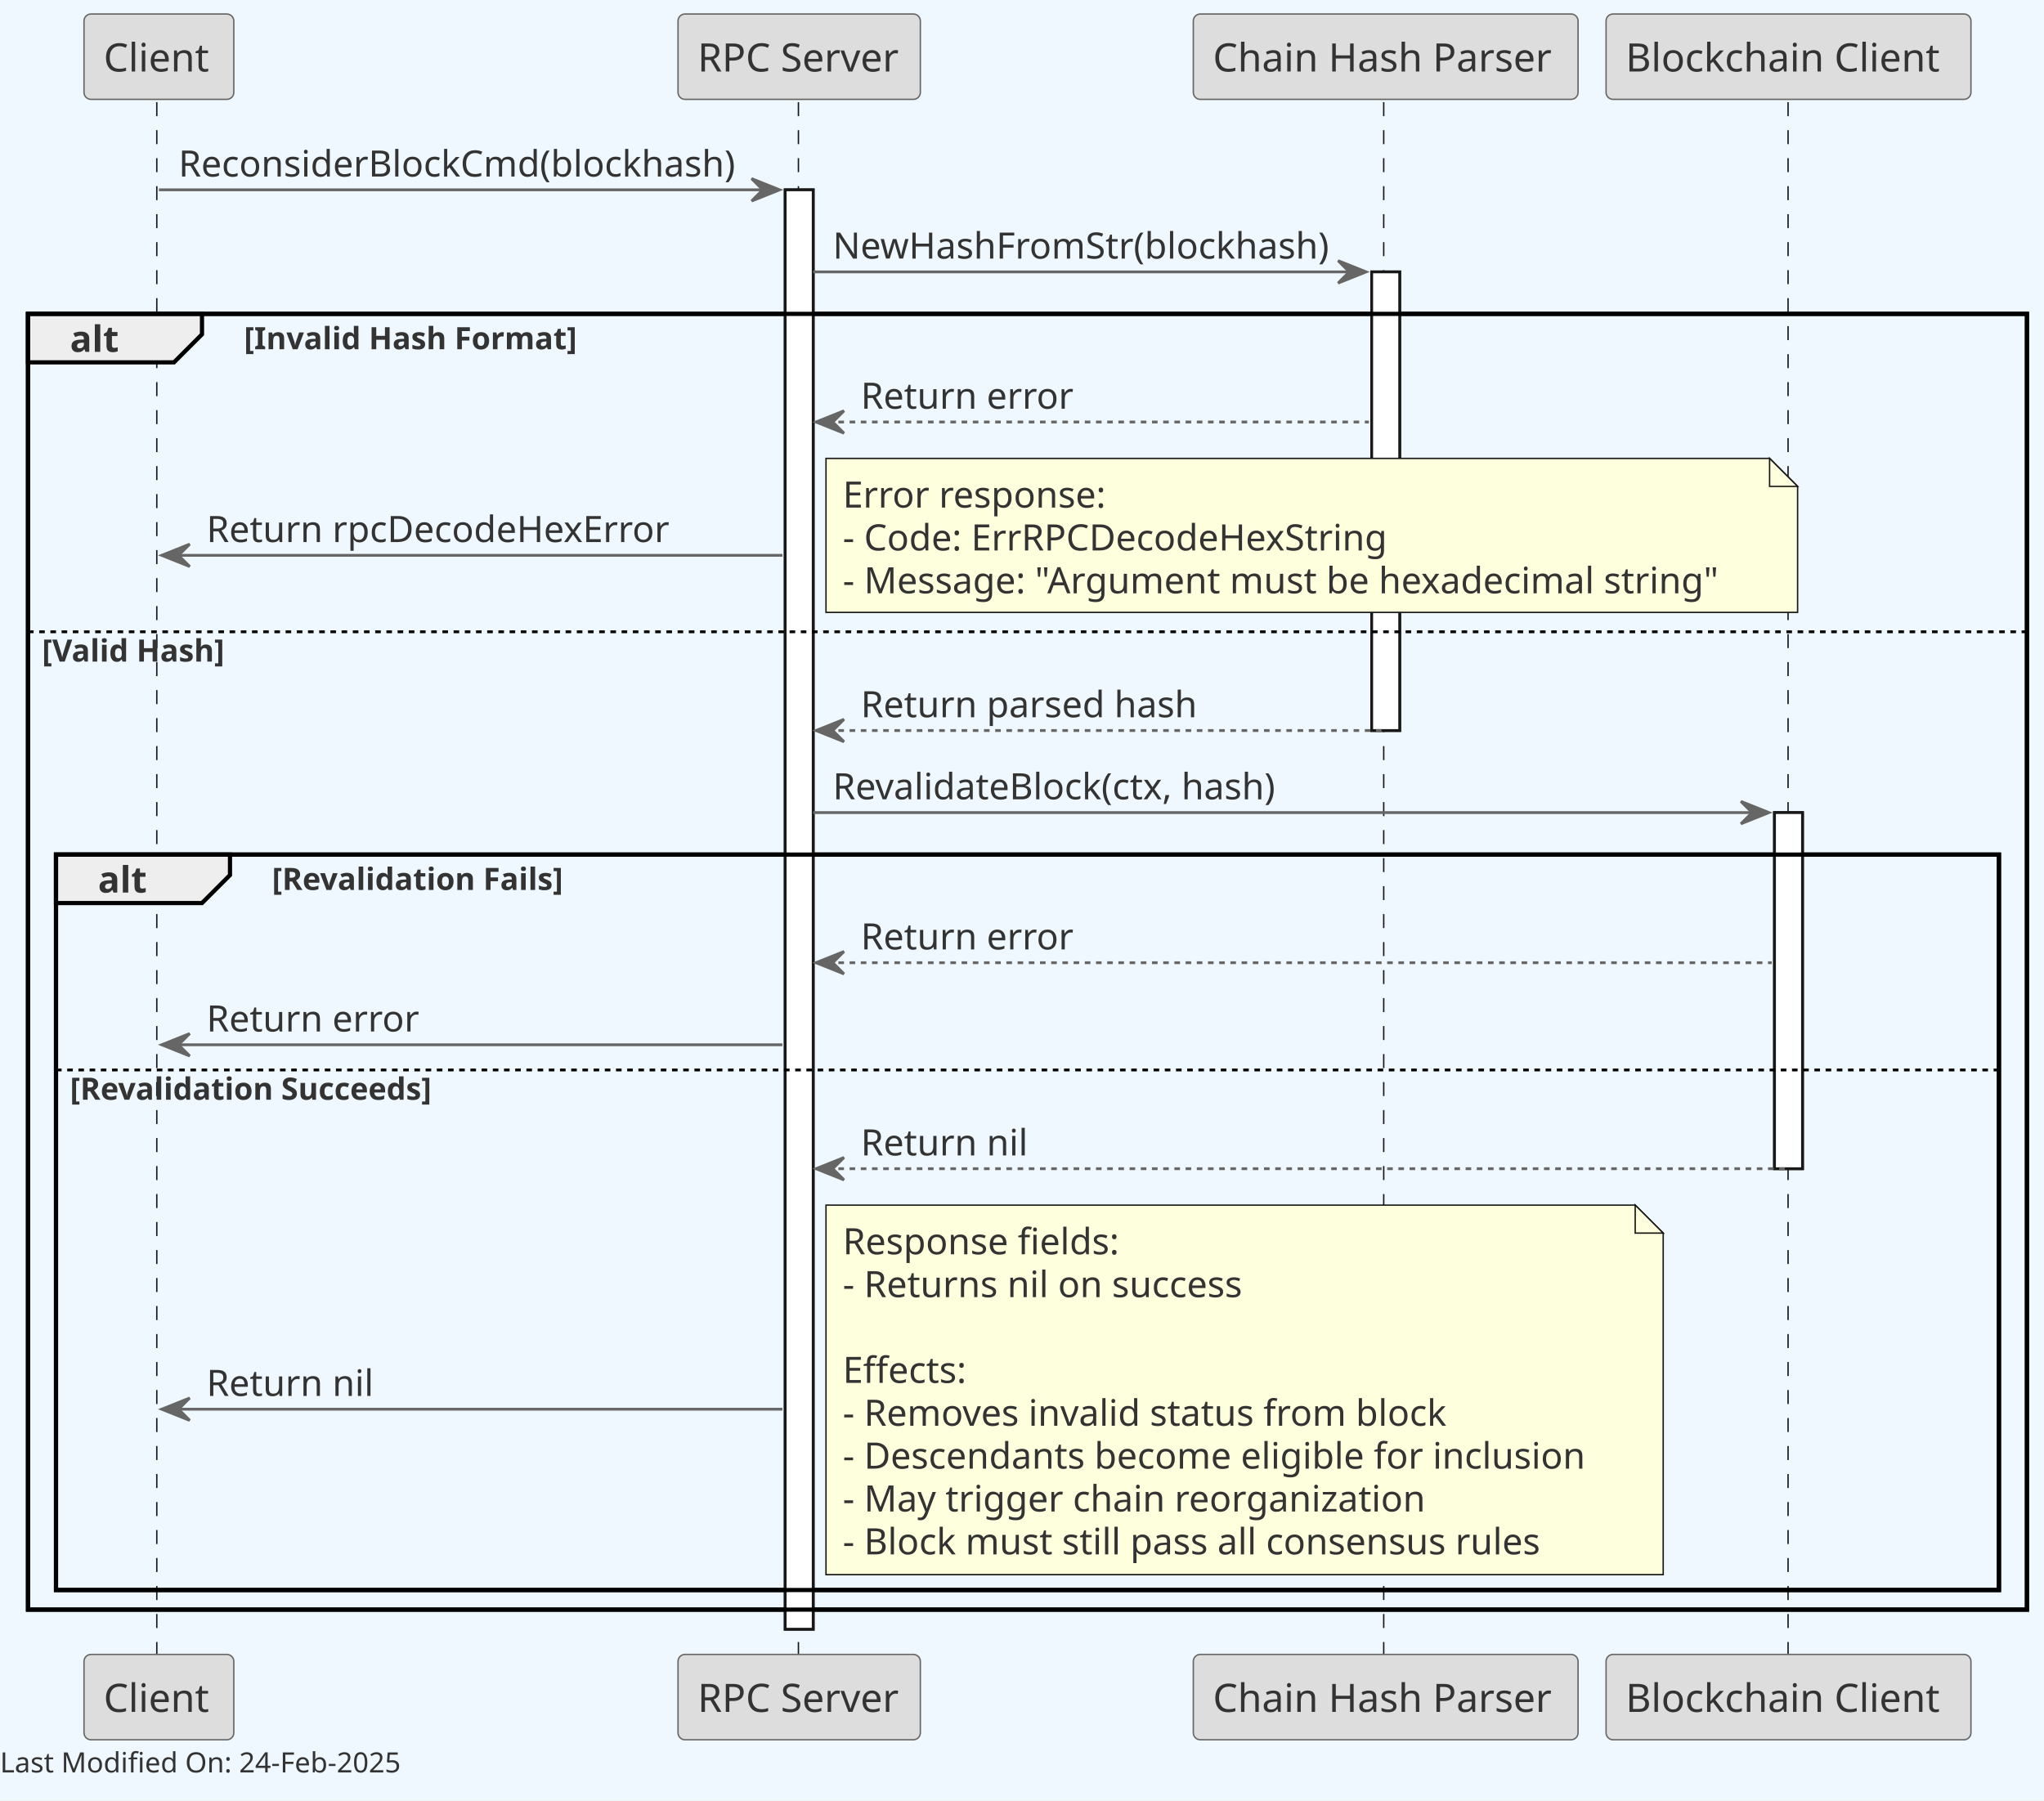
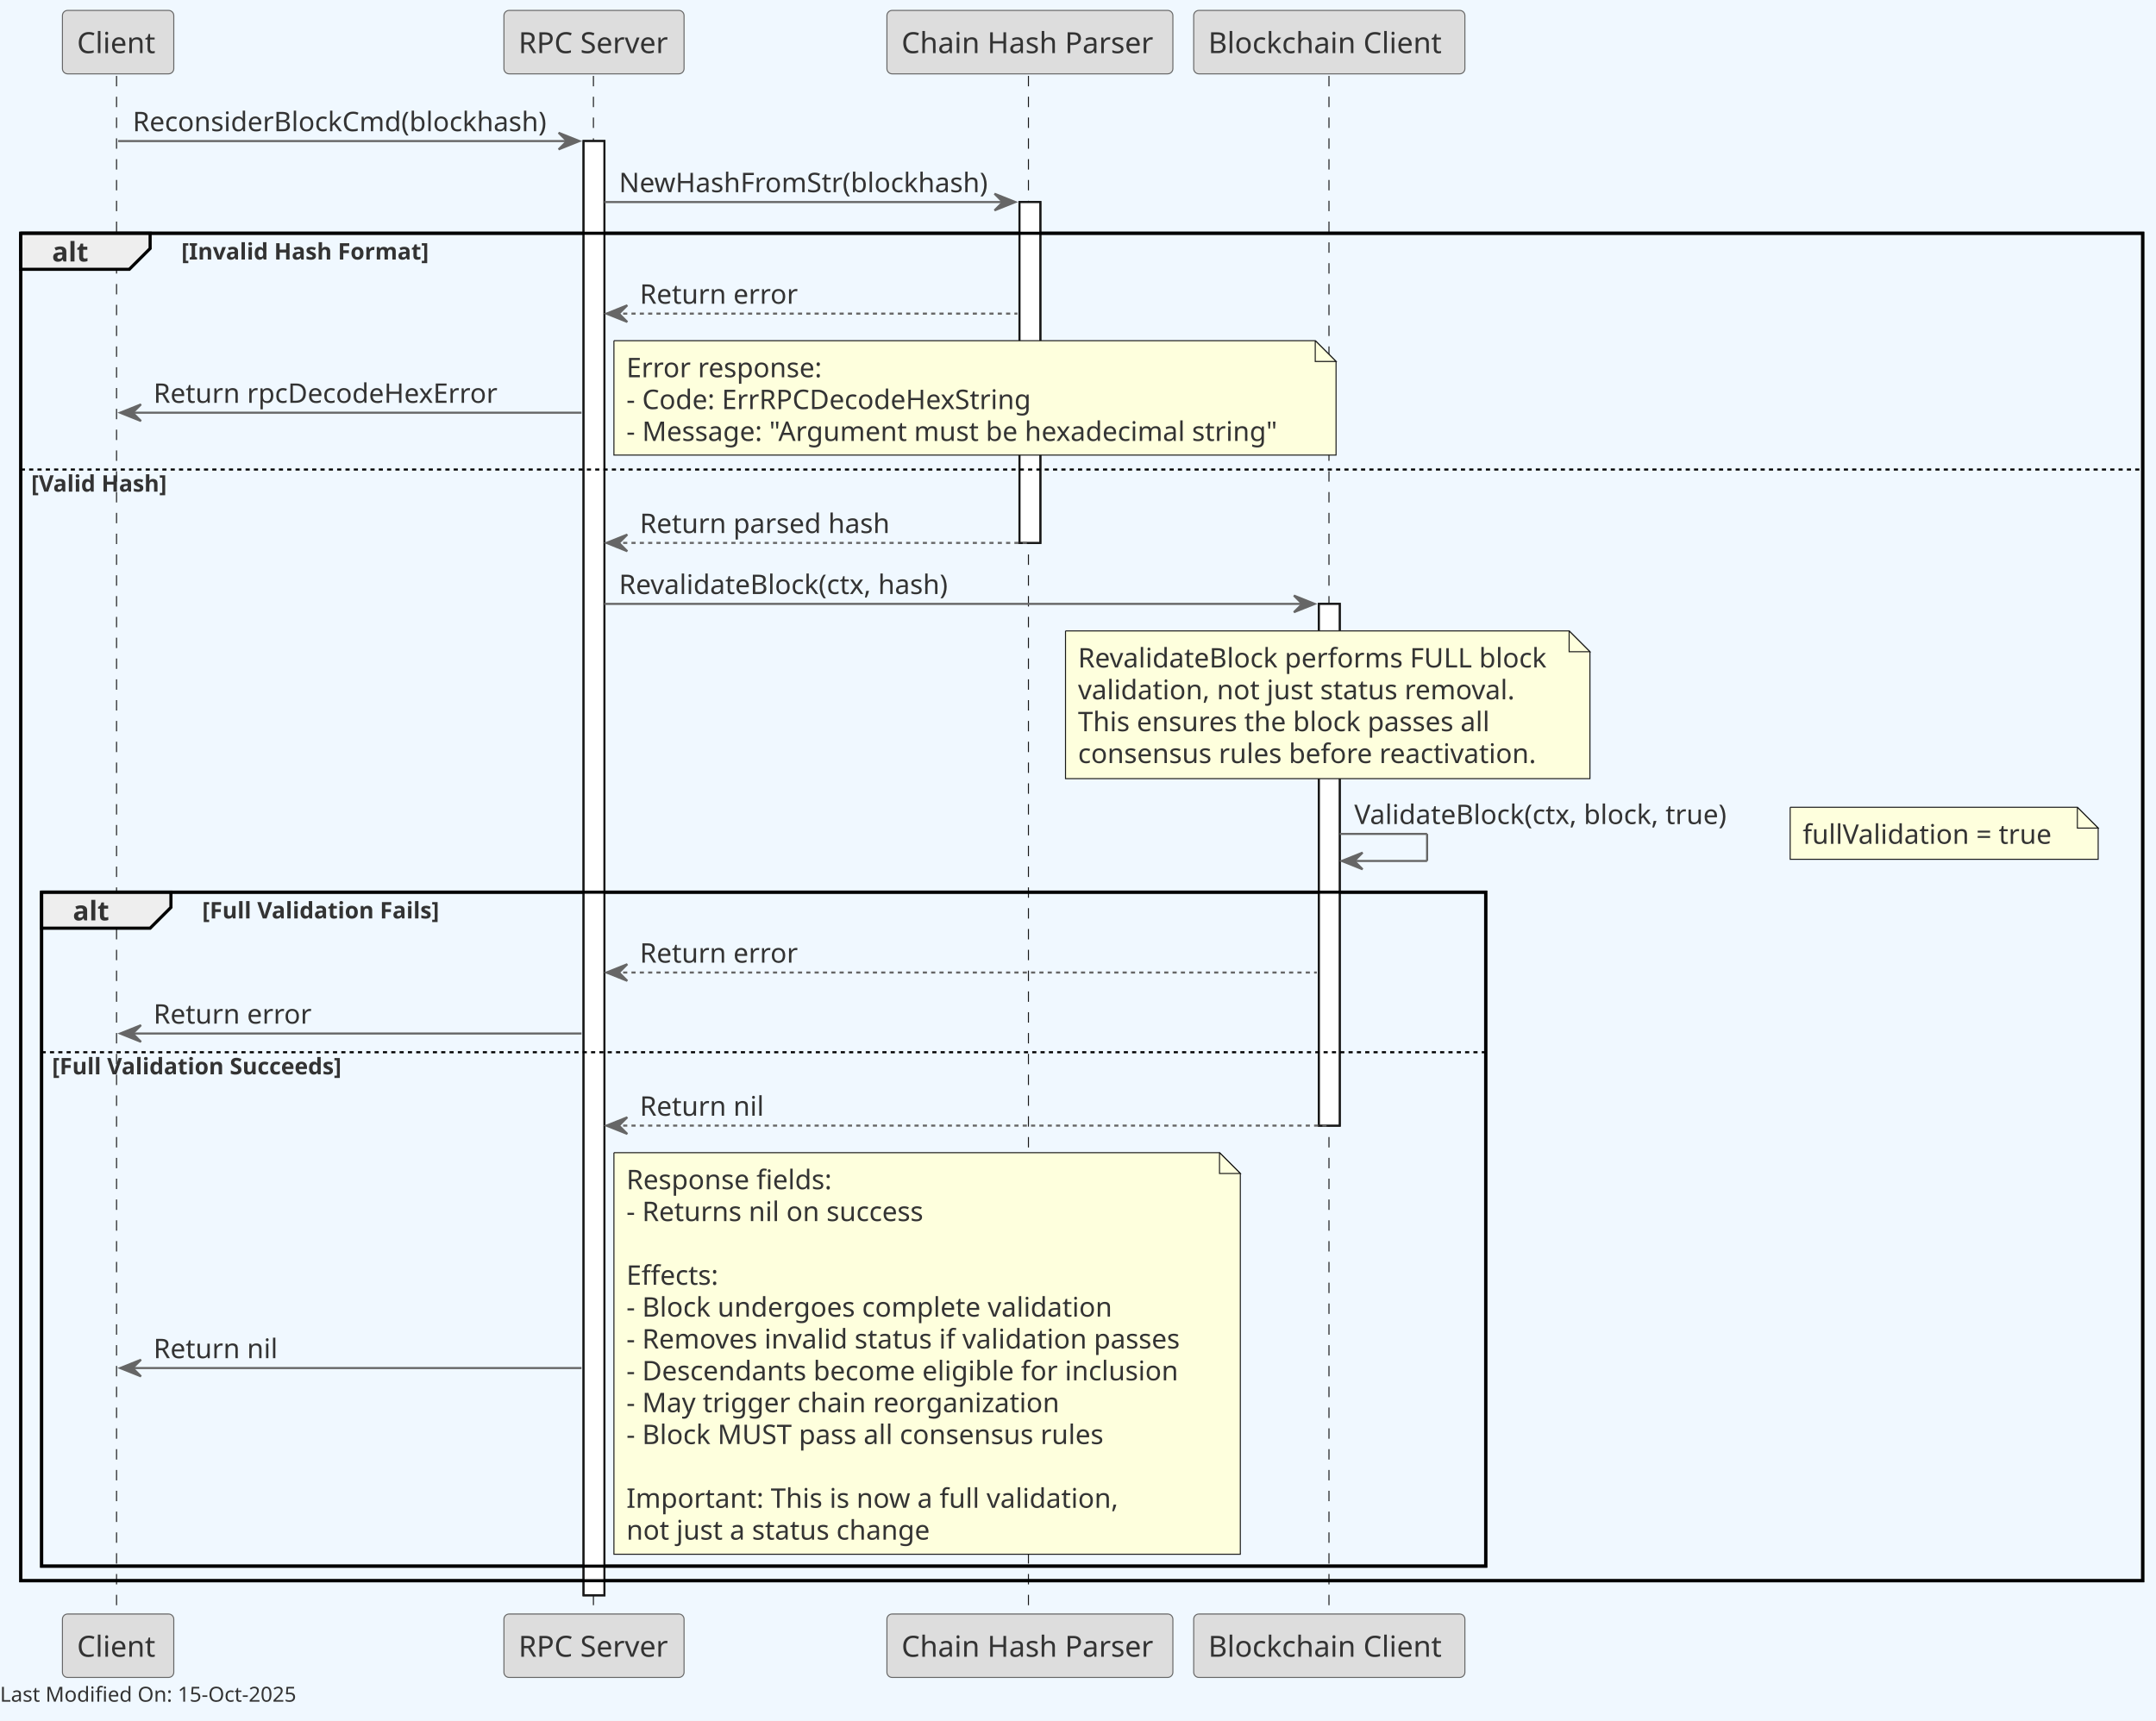
- <svg xmlns="http://www.w3.org/2000/svg" contentStyleType="text/css" height="643" preserveAspectRatio="none" viewBox="0 0 730 643" width="730" zoomAndPan="magnify">
-   <path d="m0 0h730v643h-730z" fill="#f0f8ff" />
-   <path d="m280.426 67.799h10v514.121h-10z" fill="#fff" stroke="#181818" />
-   <path d="m489.89 97.109h10v163.818h-10z" fill="#fff" stroke="#181818" />
-   <path d="m633.751 290.238h10v127.197h-10z" fill="#fff" stroke="#181818" />
-   <path d="m10 112.109h713.908v462.81h-713.908z" fill="none" stroke="#000" stroke-width="1.5" />
-   <path d="m20 305.238h693.908v262.682h-693.908z" fill="none" stroke="#000" stroke-width="1.5" />
-   <path d="m56 36.488v555.432" stroke="#181818" stroke-dasharray="5 5" stroke-width=".5" />
-   <path d="m285.151 36.488v555.432" stroke="#181818" stroke-dasharray="5 5" stroke-width=".5" />
-   <path d="m494.185 36.488v555.432" stroke="#181818" stroke-dasharray="5 5" stroke-width=".5" />
-   <path d="m638.595 36.488v555.432" stroke="#181818" stroke-dasharray="5 5" stroke-width=".5" />
-   <rect fill="#ddd" height="30.488" rx="2.5" stroke="#666" stroke-width=".5" width="53.505" x="30" y="5" />
-   <text fill="#333" font-family="sans-serif" font-size="14" lengthAdjust="spacing" textLength="39.505" x="37" y="25.535">Client</text>
-   <rect fill="#ddd" height="30.488" rx="2.5" stroke="#666" stroke-width=".5" width="53.505" x="30" y="590.92" />
-   <text fill="#333" font-family="sans-serif" font-size="14" lengthAdjust="spacing" textLength="39.505" x="37" y="611.455">Client</text>
-   <rect fill="#ddd" height="30.488" rx="2.5" stroke="#666" stroke-width=".5" width="86.55" x="242.151" y="5" />
-   <text fill="#333" font-family="sans-serif" font-size="14" lengthAdjust="spacing" textLength="72.55" x="249.151" y="25.535">RPC Server</text>
-   <rect fill="#ddd" height="30.488" rx="2.5" stroke="#666" stroke-width=".5" width="86.55" x="242.151" y="590.92" />
-   <text fill="#333" font-family="sans-serif" font-size="14" lengthAdjust="spacing" textLength="72.55" x="249.151" y="611.455">RPC Server</text>
-   <rect fill="#ddd" height="30.488" rx="2.5" stroke="#666" stroke-width=".5" width="137.409" x="426.185" y="5" />
-   <text fill="#333" font-family="sans-serif" font-size="14" lengthAdjust="spacing" textLength="123.409" x="433.185" y="25.535">Chain Hash Parser</text>
-   <rect fill="#ddd" height="30.488" rx="2.5" stroke="#666" stroke-width=".5" width="137.409" x="426.185" y="590.92" />
-   <text fill="#333" font-family="sans-serif" font-size="14" lengthAdjust="spacing" textLength="123.409" x="433.185" y="611.455">Chain Hash Parser</text>
-   <rect fill="#ddd" height="30.488" rx="2.5" stroke="#666" stroke-width=".5" width="130.314" x="573.595" y="5" />
-   <text fill="#333" font-family="sans-serif" font-size="14" lengthAdjust="spacing" textLength="116.314" x="580.595" y="25.535">Blockchain Client</text>
-   <rect fill="#ddd" height="30.488" rx="2.5" stroke="#666" stroke-width=".5" width="130.314" x="573.595" y="590.92" />
-   <text fill="#333" font-family="sans-serif" font-size="14" lengthAdjust="spacing" textLength="116.314" x="580.595" y="611.455">Blockchain Client</text>
-   <path d="m280.426 67.799h10v514.121h-10z" fill="#fff" stroke="#181818" />
-   <path d="m489.89 97.109h10v163.818h-10z" fill="#fff" stroke="#181818" />
-   <path d="m633.751 290.238h10v127.197h-10z" fill="#fff" stroke="#181818" />
-   <path d="m268.426 63.799 10 4-10 4 4-4z" fill="#666" stroke="#666" />
-   <path d="m56.752 67.799h217.674" stroke="#666" />
-   <text fill="#333" font-family="sans-serif" font-size="13" lengthAdjust="spacing" textLength="204.674" x="63.752" y="63.057">ReconsiderBlockCmd(blockhash)</text>
-   <path d="m477.89 93.109 10 4-10 4 4-4z" fill="#666" stroke="#666" />
-   <path d="m290.426 97.109h193.464" stroke="#666" />
-   <text fill="#333" font-family="sans-serif" font-size="13" lengthAdjust="spacing" textLength="180.464" x="297.426" y="92.367">NewHashFromStr(blockhash)</text>
-   <path d="m10 112.109h62.139v7.311l-10 10h-52.139z" fill="#eee" stroke="#000" stroke-width="1.5" />
-   <path d="m10 112.109h713.908v462.81h-713.908z" fill="none" stroke="#000" stroke-width="1.5" />
-   <text fill="#333" font-family="sans-serif" font-size="13" font-weight="bold" lengthAdjust="spacing" textLength="17.139" x="25" y="125.678">alt</text>
-   <text fill="#333" font-family="sans-serif" font-size="11" font-weight="bold" lengthAdjust="spacing" textLength="122.139" x="87.139" y="124.744">[Invalid Hash Format]</text>
-   <path d="m301.426 146.731-10 4 10 4-4-4z" fill="#666" stroke="#666" />
-   <path d="m295.426 150.731h193.464" stroke="#666" stroke-dasharray="2 2" />
-   <text fill="#333" font-family="sans-serif" font-size="13" lengthAdjust="spacing" textLength="77.08" x="307.426" y="145.988">Return error</text>
-   <path d="m67.752 194.352-10 4 10 4-4-4z" fill="#666" stroke="#666" />
-   <path d="m61.752 198.352h217.674" stroke="#666" />
-   <text fill="#333" font-family="sans-serif" font-size="13" lengthAdjust="spacing" textLength="168.86" x="73.752" y="193.609">Return rpcDecodeHexError</text>
-   <path d="m295 163.731v55h347v-45l-10-10z" fill="#feffdd" stroke="#181818" stroke-width=".5" />
-   <path d="m632 163.731v10h10z" fill="#feffdd" stroke="#181818" stroke-width=".5" />
-   <text fill="#333" font-family="sans-serif" font-size="13" lengthAdjust="spacing" textLength="96.51" x="301" y="181.299">Error response:</text>
-   <text fill="#333" font-family="sans-serif" font-size="13" lengthAdjust="spacing" textLength="203.284" x="301" y="196.609">- Code: ErrRPCDecodeHexString</text>
-   <text fill="#333" font-family="sans-serif" font-size="13" lengthAdjust="spacing" textLength="326.257" x="301" y="211.92">- Message: "Argument must be hexadecimal string"</text>
-   <path d="m10 225.662h713.908" stroke="#000" stroke-dasharray="2 2" />
-   <text fill="#333" font-family="sans-serif" font-size="11" font-weight="bold" lengthAdjust="spacing" textLength="68.868" x="15" y="236.297">[Valid Hash]</text>
-   <path d="m301.426 256.928-10 4 10 4-4-4z" fill="#666" stroke="#666" />
-   <path d="m295.426 260.928h198.464" stroke="#666" stroke-dasharray="2 2" />
-   <text fill="#333" font-family="sans-serif" font-size="13" lengthAdjust="spacing" textLength="122.681" x="307.426" y="256.185">Return parsed hash</text>
-   <path d="m621.751 286.238 10 4-10 4 4-4z" fill="#666" stroke="#666" />
-   <path d="m290.426 290.238h337.325" stroke="#666" />
-   <text fill="#333" font-family="sans-serif" font-size="13" lengthAdjust="spacing" textLength="163.947" x="297.426" y="285.496">RevalidateBlock(ctx, hash)</text>
-   <path d="m20 305.238h62.139v7.311l-10 10h-52.139z" fill="#eee" stroke="#000" stroke-width="1.5" />
-   <path d="m20 305.238h693.908v262.682h-693.908z" fill="none" stroke="#000" stroke-width="1.5" />
-   <text fill="#333" font-family="sans-serif" font-size="13" font-weight="bold" lengthAdjust="spacing" textLength="17.139" x="35" y="318.807">alt</text>
-   <text fill="#333" font-family="sans-serif" font-size="11" font-weight="bold" lengthAdjust="spacing" textLength="108.158" x="97.139" y="317.873">[Revalidation Fails]</text>
-   <path d="m301.426 339.859-10 4 10 4-4-4z" fill="#666" stroke="#666" />
-   <path d="m295.426 343.859h337.325" stroke="#666" stroke-dasharray="2 2" />
-   <text fill="#333" font-family="sans-serif" font-size="13" lengthAdjust="spacing" textLength="77.08" x="307.426" y="339.117">Return error</text>
-   <path d="m67.752 369.17-10 4 10 4-4-4z" fill="#666" stroke="#666" />
-   <path d="m61.752 373.17h217.674" stroke="#666" />
-   <text fill="#333" font-family="sans-serif" font-size="13" lengthAdjust="spacing" textLength="77.08" x="73.752" y="368.428">Return error</text>
-   <path d="m20 382.17h693.908" stroke="#000" stroke-dasharray="2 2" />
-   <text fill="#333" font-family="sans-serif" font-size="11" font-weight="bold" lengthAdjust="spacing" textLength="133.617" x="25" y="392.805">[Revalidation Succeeds]</text>
-   <path d="m301.426 413.435-10 4 10 4-4-4z" fill="#666" stroke="#666" />
-   <path d="m295.426 417.435h342.325" stroke="#666" stroke-dasharray="2 2" />
-   <text fill="#333" font-family="sans-serif" font-size="13" lengthAdjust="spacing" textLength="61.477" x="307.426" y="412.693">Return nil</text>
-   <path d="m67.752 499.333-10 4 10 4-4-4z" fill="#666" stroke="#666" />
-   <path d="m61.752 503.333h217.674" stroke="#666" />
-   <text fill="#333" font-family="sans-serif" font-size="13" lengthAdjust="spacing" textLength="61.477" x="73.752" y="498.591">Return nil</text>
-   <path d="m295 430.435v132h299v-122l-10-10z" fill="#feffdd" stroke="#181818" stroke-width=".5" />
-   <path d="m584 430.435v10h10z" fill="#feffdd" stroke="#181818" stroke-width=".5" />
-   <g fill="#333" font-family="sans-serif">
-     <text font-size="13" lengthAdjust="spacing" textLength="102.769" x="301" y="448.004">Response fields:</text>
-     <text font-size="13" lengthAdjust="spacing" textLength="152.528" x="301" y="463.315">- Returns nil on success</text>
-     <text font-size="13" lengthAdjust="spacing" textLength="4.113" x="301" y="478.625" />
-     <text font-size="13" lengthAdjust="spacing" textLength="46.109" x="301" y="493.935">Effects:</text>
-     <text font-size="13" lengthAdjust="spacing" textLength="228.332" x="301" y="509.246">- Removes invalid status from block</text>
-     <text font-size="13" lengthAdjust="spacing" textLength="278.668" x="301" y="524.557">- Descendants become eligible for inclusion</text>
-     <text font-size="13" lengthAdjust="spacing" textLength="217.871" x="301" y="539.867">- May trigger chain reorganization</text>
-     <text font-size="13" lengthAdjust="spacing" textLength="264.545" x="301" y="555.178">- Block must still pass all consensus rules</text>
-     <text font-size="10" lengthAdjust="spacing" textLength="155.435" y="633.076">Last Modified On: 24-Feb-2025</text>
+ <svg xmlns="http://www.w3.org/2000/svg" contentStyleType="text/css" height="827px" preserveAspectRatio="none" style="width:1036px;height:827px;background:#F0F8FF;" version="1.1" viewBox="0 0 1036 827" width="1036px" zoomAndPan="magnify">
+   <defs />
+   <g>
+     <rect fill="#F0F8FF" height="827" style="stroke:none;stroke-width:1.0;" width="1036" x="0" y="0" />
+     <rect fill="#FFFFFF" height="698.916" style="stroke:#181818;stroke-width:1.0;" width="10" x="280.426" y="67.799" />
+     <rect fill="#FFFFFF" height="163.818" style="stroke:#181818;stroke-width:1.0;" width="10" x="489.89" y="97.109" />
+     <rect fill="#FFFFFF" height="250.75" style="stroke:#181818;stroke-width:1.0;" width="10" x="633.751" y="290.238" />
+     <rect fill="none" height="647.606" style="stroke:#000000;stroke-width:1.5;" width="1019.611" x="10" y="112.109" />
+     <rect fill="none" height="323.924" style="stroke:#000000;stroke-width:1.5;" width="693.908" x="20" y="428.791" />
+     <line style="stroke:#181818;stroke-width:0.5;stroke-dasharray:5.0,5.0;" x1="56" x2="56" y1="36.488" y2="776.715" />
+     <line style="stroke:#181818;stroke-width:0.5;stroke-dasharray:5.0,5.0;" x1="285.151" x2="285.151" y1="36.488" y2="776.715" />
+     <line style="stroke:#181818;stroke-width:0.5;stroke-dasharray:5.0,5.0;" x1="494.185" x2="494.185" y1="36.488" y2="776.715" />
+     <line style="stroke:#181818;stroke-width:0.5;stroke-dasharray:5.0,5.0;" x1="638.595" x2="638.595" y1="36.488" y2="776.715" />
+     <rect fill="#DDDDDD" height="30.488" rx="2.5" ry="2.5" style="stroke:#666666;stroke-width:0.5;" width="53.505" x="30" y="5" />
+     <text fill="#333333" font-family="sans-serif" font-size="14" lengthAdjust="spacing" textLength="39.505" x="37" y="25.535">Client</text>
+     <rect fill="#DDDDDD" height="30.488" rx="2.5" ry="2.5" style="stroke:#666666;stroke-width:0.5;" width="53.505" x="30" y="775.715" />
+     <text fill="#333333" font-family="sans-serif" font-size="14" lengthAdjust="spacing" textLength="39.505" x="37" y="796.25">Client</text>
+     <rect fill="#DDDDDD" height="30.488" rx="2.5" ry="2.5" style="stroke:#666666;stroke-width:0.5;" width="86.55" x="242.151" y="5" />
+     <text fill="#333333" font-family="sans-serif" font-size="14" lengthAdjust="spacing" textLength="72.55" x="249.151" y="25.535">RPC Server</text>
+     <rect fill="#DDDDDD" height="30.488" rx="2.5" ry="2.5" style="stroke:#666666;stroke-width:0.5;" width="86.55" x="242.151" y="775.715" />
+     <text fill="#333333" font-family="sans-serif" font-size="14" lengthAdjust="spacing" textLength="72.55" x="249.151" y="796.25">RPC Server</text>
+     <rect fill="#DDDDDD" height="30.488" rx="2.5" ry="2.5" style="stroke:#666666;stroke-width:0.5;" width="137.409" x="426.185" y="5" />
+     <text fill="#333333" font-family="sans-serif" font-size="14" lengthAdjust="spacing" textLength="123.409" x="433.185" y="25.535">Chain Hash Parser</text>
+     <rect fill="#DDDDDD" height="30.488" rx="2.5" ry="2.5" style="stroke:#666666;stroke-width:0.5;" width="137.409" x="426.185" y="775.715" />
+     <text fill="#333333" font-family="sans-serif" font-size="14" lengthAdjust="spacing" textLength="123.409" x="433.185" y="796.25">Chain Hash Parser</text>
+     <rect fill="#DDDDDD" height="30.488" rx="2.5" ry="2.5" style="stroke:#666666;stroke-width:0.5;" width="130.314" x="573.595" y="5" />
+     <text fill="#333333" font-family="sans-serif" font-size="14" lengthAdjust="spacing" textLength="116.314" x="580.595" y="25.535">Blockchain Client</text>
+     <rect fill="#DDDDDD" height="30.488" rx="2.5" ry="2.5" style="stroke:#666666;stroke-width:0.5;" width="130.314" x="573.595" y="775.715" />
+     <text fill="#333333" font-family="sans-serif" font-size="14" lengthAdjust="spacing" textLength="116.314" x="580.595" y="796.25">Blockchain Client</text>
+     <rect fill="#FFFFFF" height="698.916" style="stroke:#181818;stroke-width:1.0;" width="10" x="280.426" y="67.799" />
+     <rect fill="#FFFFFF" height="163.818" style="stroke:#181818;stroke-width:1.0;" width="10" x="489.89" y="97.109" />
+     <rect fill="#FFFFFF" height="250.75" style="stroke:#181818;stroke-width:1.0;" width="10" x="633.751" y="290.238" />
+     <polygon fill="#666666" points="268.426,63.799,278.426,67.799,268.426,71.799,272.426,67.799" style="stroke:#666666;stroke-width:1.0;" />
+     <line style="stroke:#666666;stroke-width:1.0;" x1="56.752" x2="274.426" y1="67.799" y2="67.799" />
+     <text fill="#333333" font-family="sans-serif" font-size="13" lengthAdjust="spacing" textLength="204.674" x="63.752" y="63.057">ReconsiderBlockCmd(blockhash)</text>
+     <polygon fill="#666666" points="477.89,93.109,487.89,97.109,477.89,101.109,481.89,97.109" style="stroke:#666666;stroke-width:1.0;" />
+     <line style="stroke:#666666;stroke-width:1.0;" x1="290.426" x2="483.89" y1="97.109" y2="97.109" />
+     <text fill="#333333" font-family="sans-serif" font-size="13" lengthAdjust="spacing" textLength="180.464" x="297.426" y="92.367">NewHashFromStr(blockhash)</text>
+     <path d="M10,112.109 L72.139,112.109 L72.139,119.42 L62.139,129.42 L10,129.42 L10,112.109 " fill="#EEEEEE" style="stroke:#000000;stroke-width:1.5;" />
+     <rect fill="none" height="647.606" style="stroke:#000000;stroke-width:1.5;" width="1019.611" x="10" y="112.109" />
+     <text fill="#333333" font-family="sans-serif" font-size="13" font-weight="bold" lengthAdjust="spacing" textLength="17.139" x="25" y="125.678">alt</text>
+     <text fill="#333333" font-family="sans-serif" font-size="11" font-weight="bold" lengthAdjust="spacing" textLength="122.139" x="87.139" y="124.744">[Invalid Hash Format]</text>
+     <polygon fill="#666666" points="301.426,146.731,291.426,150.731,301.426,154.731,297.426,150.731" style="stroke:#666666;stroke-width:1.0;" />
+     <line style="stroke:#666666;stroke-width:1.0;stroke-dasharray:2.0,2.0;" x1="295.426" x2="488.89" y1="150.731" y2="150.731" />
+     <text fill="#333333" font-family="sans-serif" font-size="13" lengthAdjust="spacing" textLength="77.08" x="307.426" y="145.988">Return error</text>
+     <polygon fill="#666666" points="67.752,194.352,57.752,198.352,67.752,202.352,63.752,198.352" style="stroke:#666666;stroke-width:1.0;" />
+     <line style="stroke:#666666;stroke-width:1.0;" x1="61.752" x2="279.426" y1="198.352" y2="198.352" />
+     <text fill="#333333" font-family="sans-serif" font-size="13" lengthAdjust="spacing" textLength="168.86" x="73.752" y="193.609">Return rpcDecodeHexError</text>
+     <path d="M295,163.731 L295,218.731 L642,218.731 L642,173.731 L632,163.731 L295,163.731 " fill="#FEFFDD" style="stroke:#181818;stroke-width:0.5;" />
+     <path d="M632,163.731 L632,173.731 L642,173.731 L632,163.731 " fill="#FEFFDD" style="stroke:#181818;stroke-width:0.5;" />
+     <text fill="#333333" font-family="sans-serif" font-size="13" lengthAdjust="spacing" textLength="96.51" x="301" y="181.299">Error response:</text>
+     <text fill="#333333" font-family="sans-serif" font-size="13" lengthAdjust="spacing" textLength="203.284" x="301" y="196.609">- Code: ErrRPCDecodeHexString</text>
+     <text fill="#333333" font-family="sans-serif" font-size="13" lengthAdjust="spacing" textLength="326.257" x="301" y="211.92">- Message: "Argument must be hexadecimal string"</text>
+     <line style="stroke:#000000;stroke-width:1.0;stroke-dasharray:2.0,2.0;" x1="10" x2="1029.611" y1="225.662" y2="225.662" />
+     <text fill="#333333" font-family="sans-serif" font-size="11" font-weight="bold" lengthAdjust="spacing" textLength="68.868" x="15" y="236.297">[Valid Hash]</text>
+     <polygon fill="#666666" points="301.426,256.928,291.426,260.928,301.426,264.928,297.426,260.928" style="stroke:#666666;stroke-width:1.0;" />
+     <line style="stroke:#666666;stroke-width:1.0;stroke-dasharray:2.0,2.0;" x1="295.426" x2="493.89" y1="260.928" y2="260.928" />
+     <text fill="#333333" font-family="sans-serif" font-size="13" lengthAdjust="spacing" textLength="122.681" x="307.426" y="256.185">Return parsed hash</text>
+     <polygon fill="#666666" points="621.751,286.238,631.751,290.238,621.751,294.238,625.751,290.238" style="stroke:#666666;stroke-width:1.0;" />
+     <line style="stroke:#666666;stroke-width:1.0;" x1="290.426" x2="627.751" y1="290.238" y2="290.238" />
+     <text fill="#333333" font-family="sans-serif" font-size="13" lengthAdjust="spacing" textLength="163.947" x="297.426" y="285.496">RevalidateBlock(ctx, hash)</text>
+     <path d="M512,303.238 L512,374.238 L764,374.238 L764,313.238 L754,303.238 L512,303.238 " fill="#FEFFDD" style="stroke:#181818;stroke-width:0.5;" />
+     <path d="M754,303.238 L754,313.238 L764,313.238 L754,303.238 " fill="#FEFFDD" style="stroke:#181818;stroke-width:0.5;" />
+     <text fill="#333333" font-family="sans-serif" font-size="13" lengthAdjust="spacing" textLength="231.785" x="518" y="320.807">RevalidateBlock performs FULL block</text>
+     <text fill="#333333" font-family="sans-serif" font-size="13" lengthAdjust="spacing" textLength="219.14" x="518" y="336.117">validation, not just status removal.</text>
+     <text fill="#333333" font-family="sans-serif" font-size="13" lengthAdjust="spacing" textLength="207.968" x="518" y="351.428">This ensures the block passes all</text>
+     <text fill="#333333" font-family="sans-serif" font-size="13" lengthAdjust="spacing" textLength="227.792" x="518" y="366.738">consensus rules before reactivation.</text>
+     <line style="stroke:#666666;stroke-width:1.0;" x1="643.751" x2="685.751" y1="400.791" y2="400.791" />
+     <line style="stroke:#666666;stroke-width:1.0;" x1="685.751" x2="685.751" y1="400.791" y2="413.791" />
+     <line style="stroke:#666666;stroke-width:1.0;" x1="644.751" x2="685.751" y1="413.791" y2="413.791" />
+     <polygon fill="#666666" points="654.751,409.791,644.751,413.791,654.751,417.791,650.751,413.791" style="stroke:#666666;stroke-width:1.0;" />
+     <text fill="#333333" font-family="sans-serif" font-size="13" lengthAdjust="spacing" textLength="188.214" x="650.751" y="396.049">ValidateBlock(ctx, block, true)</text>
+     <path d="M860.214,387.981 L860.214,412.981 L1008.214,412.981 L1008.214,397.981 L998.214,387.981 L860.214,387.981 " fill="#FEFFDD" style="stroke:#181818;stroke-width:0.5;" />
+     <path d="M998.214,387.981 L998.214,397.981 L1008.214,397.981 L998.214,387.981 " fill="#FEFFDD" style="stroke:#181818;stroke-width:0.5;" />
+     <text fill="#333333" font-family="sans-serif" font-size="13" lengthAdjust="spacing" textLength="127.645" x="866.214" y="405.549">fullValidation = true</text>
+     <path d="M20,428.791 L82.139,428.791 L82.139,436.102 L72.139,446.102 L20,446.102 L20,428.791 " fill="#EEEEEE" style="stroke:#000000;stroke-width:1.5;" />
+     <rect fill="none" height="323.924" style="stroke:#000000;stroke-width:1.5;" width="693.908" x="20" y="428.791" />
+     <text fill="#333333" font-family="sans-serif" font-size="13" font-weight="bold" lengthAdjust="spacing" textLength="17.139" x="35" y="442.359">alt</text>
+     <text fill="#333333" font-family="sans-serif" font-size="11" font-weight="bold" lengthAdjust="spacing" textLength="119.603" x="97.139" y="441.426">[Full Validation Fails]</text>
+     <polygon fill="#666666" points="301.426,463.412,291.426,467.412,301.426,471.412,297.426,467.412" style="stroke:#666666;stroke-width:1.0;" />
+     <line style="stroke:#666666;stroke-width:1.0;stroke-dasharray:2.0,2.0;" x1="295.426" x2="632.751" y1="467.412" y2="467.412" />
+     <text fill="#333333" font-family="sans-serif" font-size="13" lengthAdjust="spacing" textLength="77.08" x="307.426" y="462.67">Return error</text>
+     <polygon fill="#666666" points="67.752,492.723,57.752,496.723,67.752,500.723,63.752,496.723" style="stroke:#666666;stroke-width:1.0;" />
+     <line style="stroke:#666666;stroke-width:1.0;" x1="61.752" x2="279.426" y1="496.723" y2="496.723" />
+     <text fill="#333333" font-family="sans-serif" font-size="13" lengthAdjust="spacing" textLength="77.08" x="73.752" y="491.981">Return error</text>
+     <line style="stroke:#000000;stroke-width:1.0;stroke-dasharray:2.0,2.0;" x1="20" x2="713.908" y1="505.723" y2="505.723" />
+     <text fill="#333333" font-family="sans-serif" font-size="11" font-weight="bold" lengthAdjust="spacing" textLength="145.062" x="25" y="516.357">[Full Validation Succeeds]</text>
+     <polygon fill="#666666" points="301.426,536.988,291.426,540.988,301.426,544.988,297.426,540.988" style="stroke:#666666;stroke-width:1.0;" />
+     <line style="stroke:#666666;stroke-width:1.0;stroke-dasharray:2.0,2.0;" x1="295.426" x2="637.751" y1="540.988" y2="540.988" />
+     <text fill="#333333" font-family="sans-serif" font-size="13" lengthAdjust="spacing" textLength="61.477" x="307.426" y="536.246">Return nil</text>
+     <polygon fill="#666666" points="67.752,653.507,57.752,657.507,67.752,661.507,63.752,657.507" style="stroke:#666666;stroke-width:1.0;" />
+     <line style="stroke:#666666;stroke-width:1.0;" x1="61.752" x2="279.426" y1="657.507" y2="657.507" />
+     <text fill="#333333" font-family="sans-serif" font-size="13" lengthAdjust="spacing" textLength="61.477" x="73.752" y="652.765">Return nil</text>
+     <path d="M295,553.988 L295,746.988 L596,746.988 L596,563.988 L586,553.988 L295,553.988 " fill="#FEFFDD" style="stroke:#181818;stroke-width:0.5;" />
+     <path d="M586,553.988 L586,563.988 L596,563.988 L586,553.988 " fill="#FEFFDD" style="stroke:#181818;stroke-width:0.5;" />
+     <text fill="#333333" font-family="sans-serif" font-size="13" lengthAdjust="spacing" textLength="102.769" x="301" y="571.557">Response fields:</text>
+     <text fill="#333333" font-family="sans-serif" font-size="13" lengthAdjust="spacing" textLength="152.528" x="301" y="586.867">- Returns nil on success</text>
+     <text fill="#333333" font-family="sans-serif" font-size="13" lengthAdjust="spacing" textLength="4.113" x="301" y="602.178"> </text>
+     <text fill="#333333" font-family="sans-serif" font-size="13" lengthAdjust="spacing" textLength="46.109" x="301" y="617.488">Effects:</text>
+     <text fill="#333333" font-family="sans-serif" font-size="13" lengthAdjust="spacing" textLength="243.82" x="301" y="632.799">- Block undergoes complete validation</text>
+     <text fill="#333333" font-family="sans-serif" font-size="13" lengthAdjust="spacing" textLength="280.522" x="301" y="648.109">- Removes invalid status if validation passes</text>
+     <text fill="#333333" font-family="sans-serif" font-size="13" lengthAdjust="spacing" textLength="278.668" x="301" y="663.42">- Descendants become eligible for inclusion</text>
+     <text fill="#333333" font-family="sans-serif" font-size="13" lengthAdjust="spacing" textLength="217.871" x="301" y="678.731">- May trigger chain reorganization</text>
+     <text fill="#333333" font-family="sans-serif" font-size="13" lengthAdjust="spacing" textLength="241.401" x="301" y="694.041">- Block MUST pass all consensus rules</text>
+     <text fill="#333333" font-family="sans-serif" font-size="13" lengthAdjust="spacing" textLength="4.113" x="301" y="709.352"> </text>
+     <text fill="#333333" font-family="sans-serif" font-size="13" lengthAdjust="spacing" textLength="247.375" x="301" y="724.662">Important: This is now a full validation,</text>
+     <text fill="#333333" font-family="sans-serif" font-size="13" lengthAdjust="spacing" textLength="151.607" x="301" y="739.973">not just a status change</text>
+     <text fill="#333333" font-family="sans-serif" font-size="10" lengthAdjust="spacing" textLength="154.839" x="0" y="817.871">Last Modified On: 15-Oct-2025</text>
  </g>
</svg>
